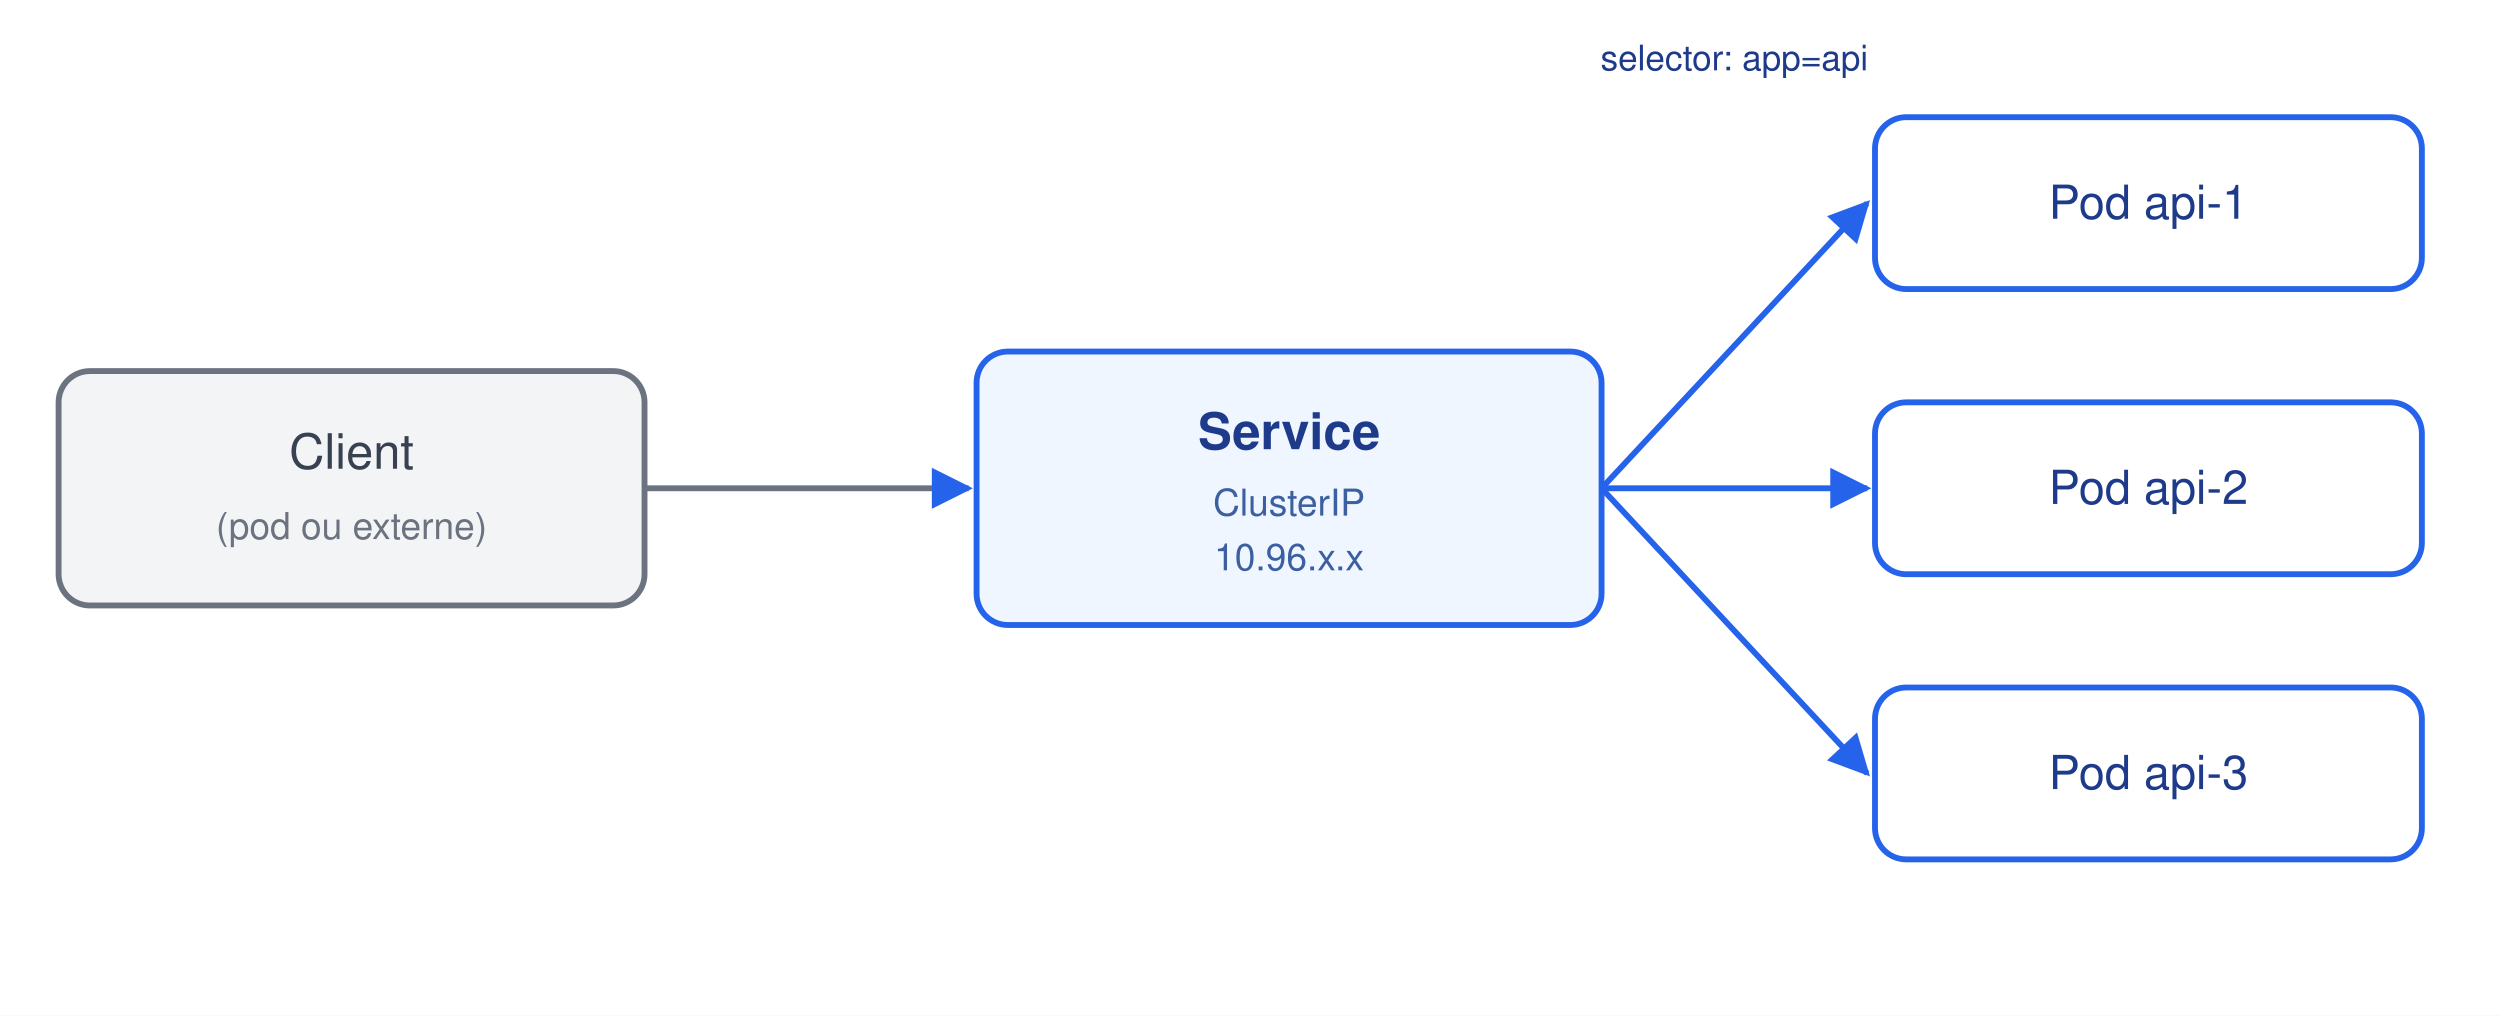
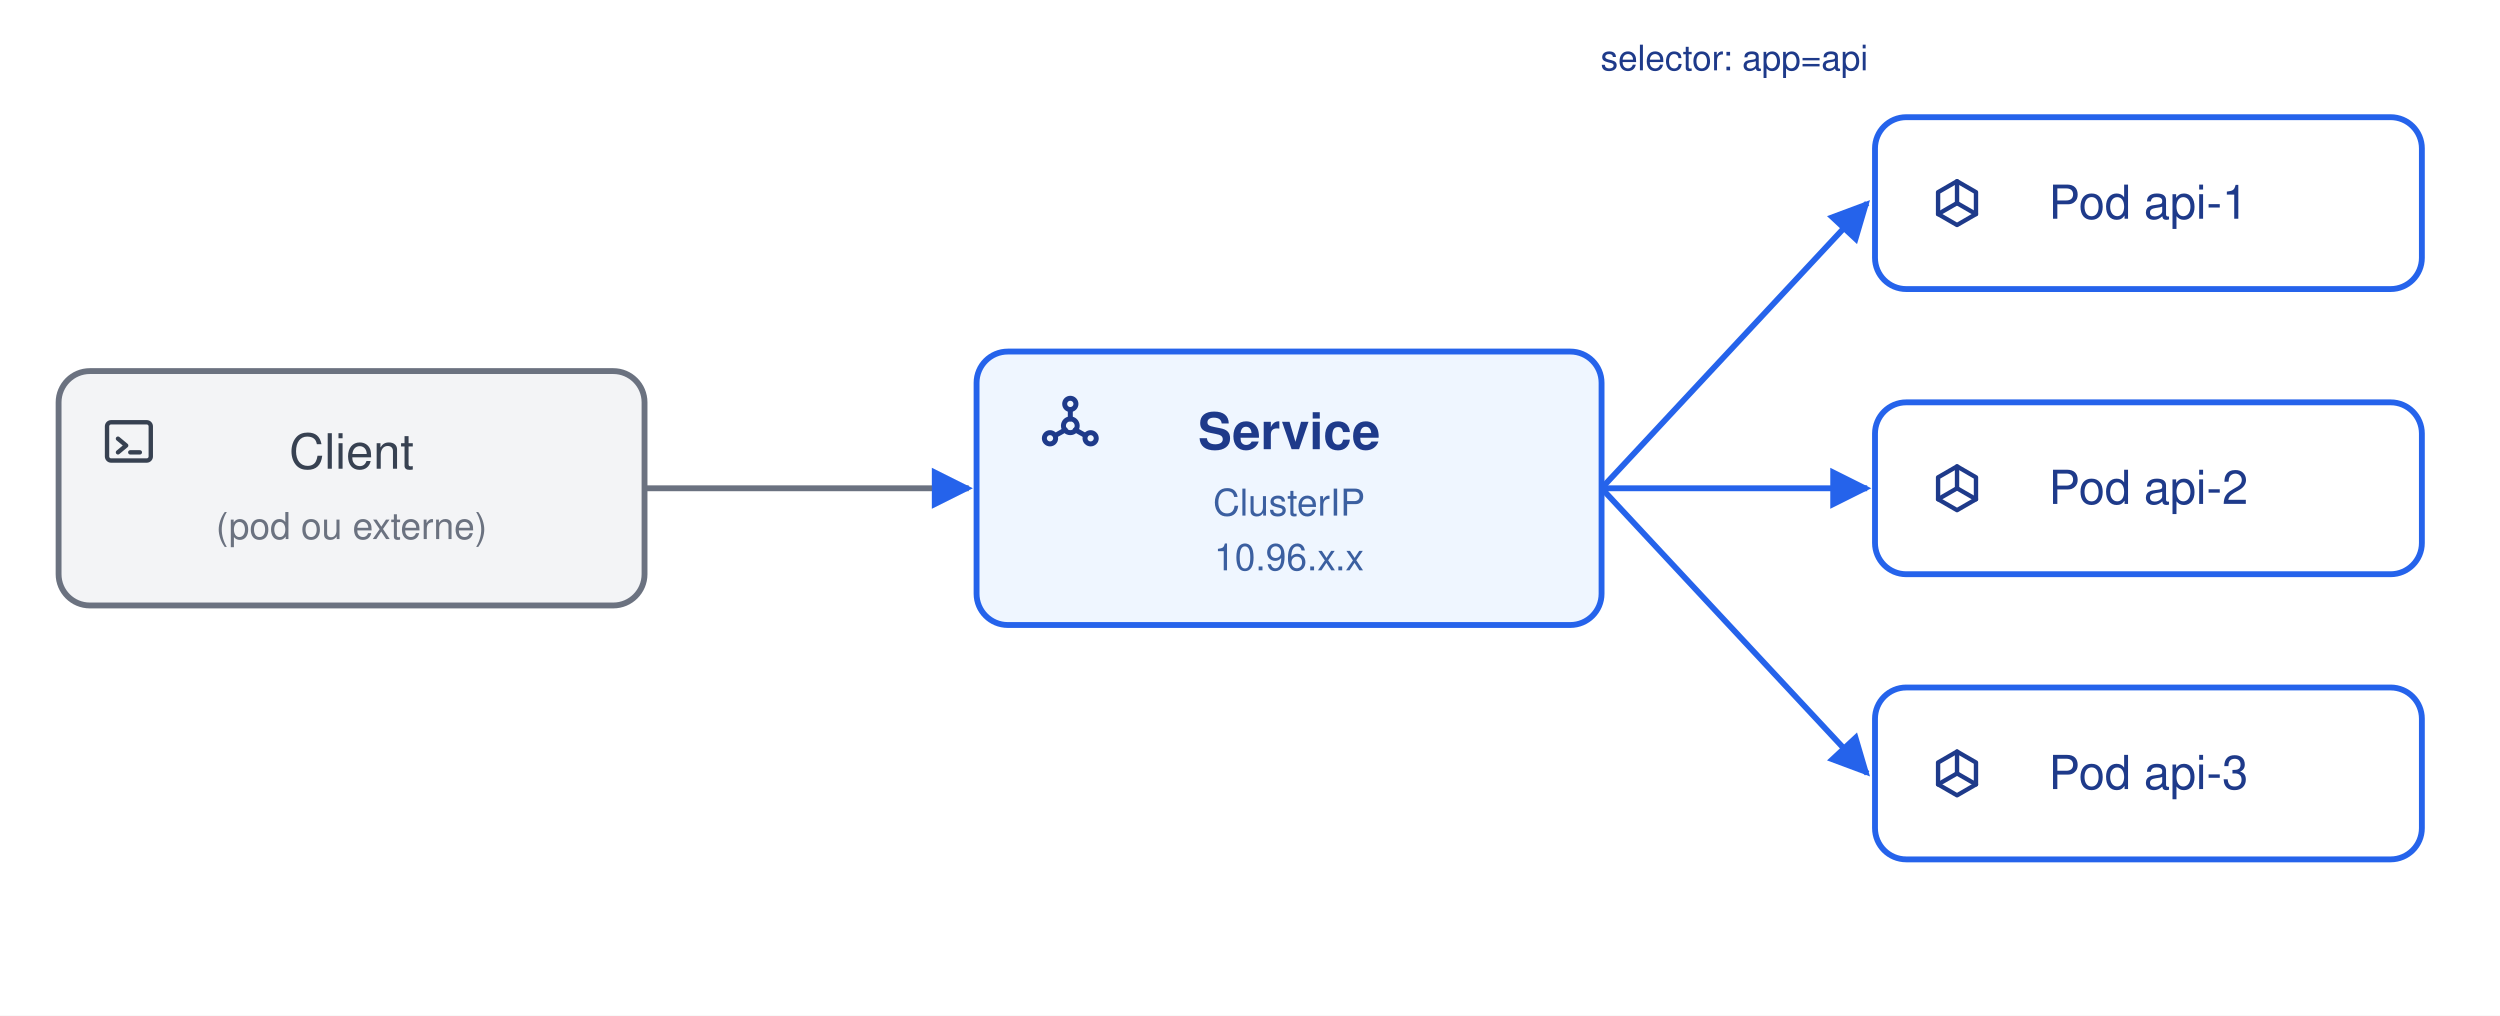
<svg xmlns="http://www.w3.org/2000/svg" width="640" height="260" viewBox="0 0 640 260" role="img" aria-label="Un client accède à un Service qui route vers trois pods backend" style="font-family: Helvetica, Arial, sans-serif;">
  <defs>
    <marker id="svcArrow" viewBox="0 0 10 10" refX="9" refY="5" markerWidth="7" markerHeight="7" orient="auto-start-reverse">
      <path d="M0,0 L10,5 L0,10 z" fill="#2563EB" />
    </marker>
+     <g id="icoTerminalSvc" fill="none" stroke-width="1.6" stroke-linecap="round" stroke-linejoin="round">
+       <rect x="2" y="3" width="16" height="14" rx="1.5" />
+       <polyline points="6,9 9,11.5 6,14" />
+       <line x1="10.5" y1="14" x2="14" y2="14" />
+     </g>
+     <g id="icoNetworkSvc" fill="none" stroke-width="1.6" stroke-linecap="round" stroke-linejoin="round">
+       <circle cx="10" cy="10" r="2.2" />
+       <circle cx="10" cy="3" r="1.8" />
+       <circle cx="16.5" cy="14" r="1.8" />
+       <circle cx="3.5" cy="14" r="1.8" />
+       <line x1="10" y1="7.8" x2="10" y2="4.8" />
+       <line x1="11.6" y1="11.3" x2="14.8" y2="13.1" />
+       <line x1="8.4" y1="11.3" x2="5.2" y2="13.1" />
+     </g>
+     <g id="icoCubeSvc" fill="none" stroke-width="1.6" stroke-linecap="round" stroke-linejoin="round">
+       <polygon points="10,2 16.93,6 16.93,14 10,18 3.07,14 3.07,6" />
+       <line x1="10" y1="10" x2="10" y2="2" />
+       <line x1="10" y1="10" x2="16.93" y2="14" />
+       <line x1="10" y1="10" x2="3.07" y2="14" />
+     </g>
  </defs>
  <rect x="0" y="0" width="640" height="260" fill="#ffffff" />
  <text x="444" y="18" text-anchor="middle" font-size="9" fill="#1E3A8A">selector: app=api</text>
  <rect x="15" y="95" width="150" height="60" rx="8" fill="#F3F4F6" stroke="#6B7280" stroke-width="1.5" />
+   <use href="#icoTerminalSvc" transform="translate(26,106) scale(0.7)" stroke="#374151" />
  <text x="90" y="120" text-anchor="middle" font-size="12.5" fill="#374151">Client</text>
  <text x="90" y="138" text-anchor="middle" font-size="9.5" fill="#6B7280">(pod ou externe)</text>
  <line x1="165" y1="125" x2="248" y2="125" stroke="#6B7280" stroke-width="1.5" marker-end="url(#svcArrow)" />
  <rect x="250" y="90" width="160" height="70" rx="8" fill="#EFF6FF" stroke="#2563EB" stroke-width="1.5" />
+   <use href="#icoNetworkSvc" transform="translate(266,101) scale(0.8)" stroke="#1E3A8A" />
  <text x="330" y="115" text-anchor="middle" font-size="13" font-weight="700" fill="#1E3A8A">Service</text>
  <text x="330" y="132" text-anchor="middle" font-size="9.5" fill="#3B5FA0">ClusterIP</text>
  <text x="330" y="146" text-anchor="middle" font-size="9.5" fill="#3B5FA0">10.96.x.x</text>
  <line x1="410" y1="125" x2="478" y2="52" stroke="#2563EB" stroke-width="1.5" marker-end="url(#svcArrow)" />
  <line x1="410" y1="125" x2="478" y2="125" stroke="#2563EB" stroke-width="1.5" marker-end="url(#svcArrow)" />
  <line x1="410" y1="125" x2="478" y2="198" stroke="#2563EB" stroke-width="1.5" marker-end="url(#svcArrow)" />
  <rect x="480" y="30" width="140" height="44" rx="8" fill="#FFFFFF" stroke="#2563EB" stroke-width="1.5" />
+   <use href="#icoCubeSvc" transform="translate(494,45) scale(0.7)" stroke="#1E3A8A" />
  <text x="550" y="56" text-anchor="middle" font-size="12" fill="#1E3A8A">Pod api-1</text>
  <rect x="480" y="103" width="140" height="44" rx="8" fill="#FFFFFF" stroke="#2563EB" stroke-width="1.5" />
+   <use href="#icoCubeSvc" transform="translate(494,118) scale(0.7)" stroke="#1E3A8A" />
  <text x="550" y="129" text-anchor="middle" font-size="12" fill="#1E3A8A">Pod api-2</text>
  <rect x="480" y="176" width="140" height="44" rx="8" fill="#FFFFFF" stroke="#2563EB" stroke-width="1.5" />
+   <use href="#icoCubeSvc" transform="translate(494,191) scale(0.7)" stroke="#1E3A8A" />
  <text x="550" y="202" text-anchor="middle" font-size="12" fill="#1E3A8A">Pod api-3</text>
</svg>
